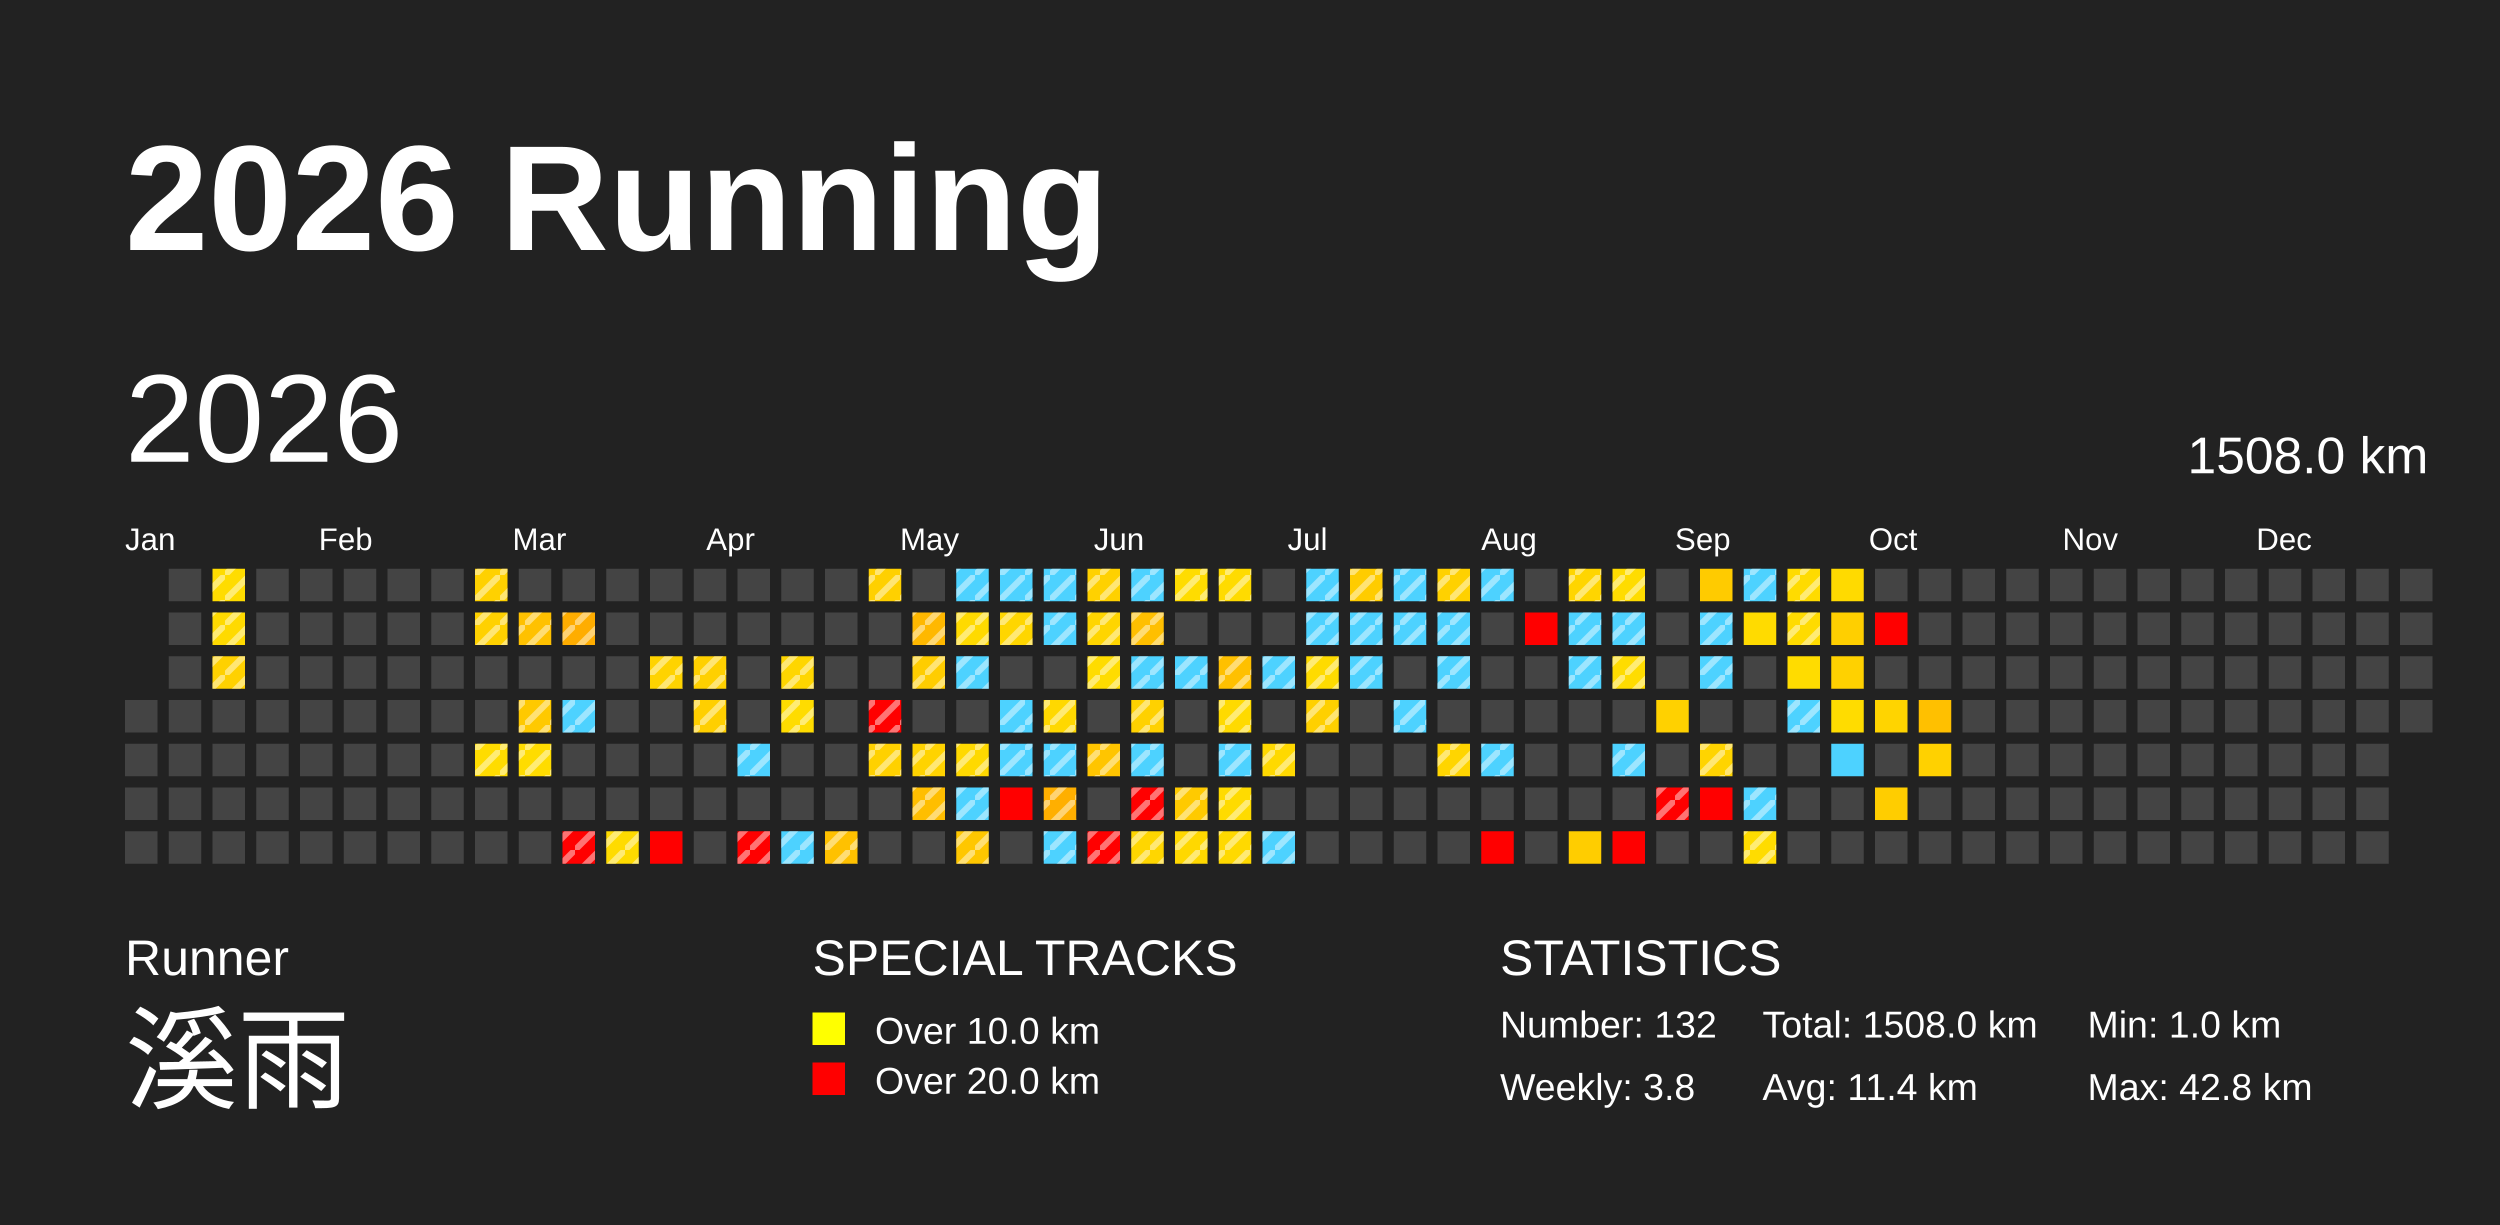
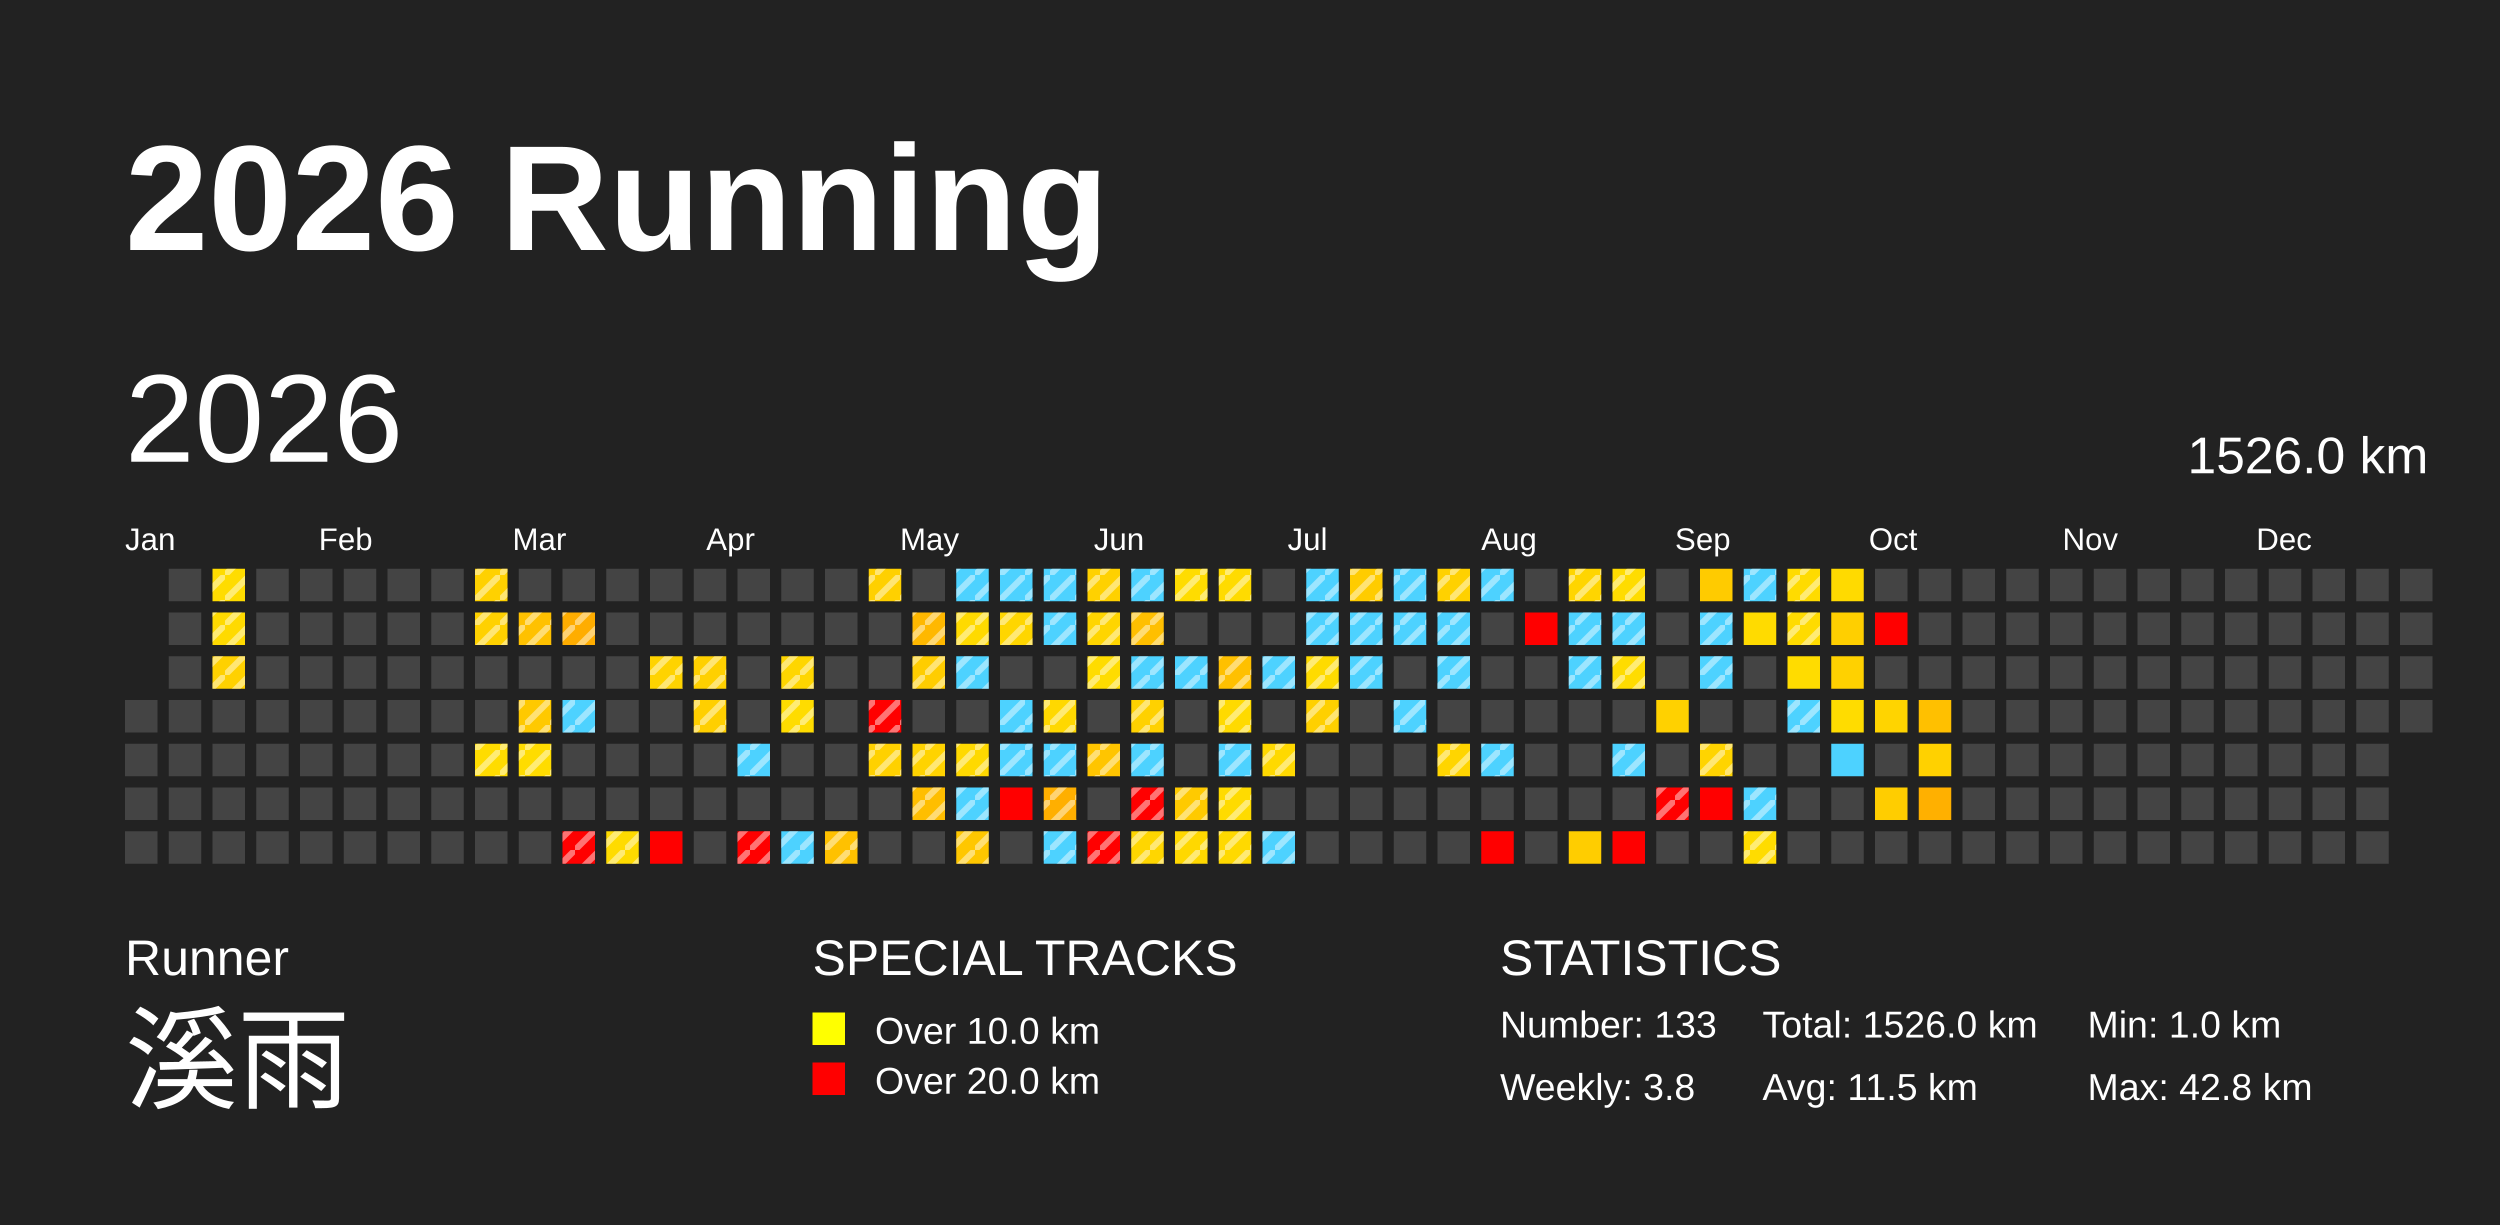
<svg xmlns="http://www.w3.org/2000/svg" baseProfile="full" height="98mm" version="1.1" viewBox="0,0,200,98" width="200mm">
  <defs>
    <pattern height="2" id="indoor-stripe" patternUnits="userSpaceOnUse" width="2">
      <line stroke="white" stroke-opacity="0.45" stroke-width="0.5" x1="0" x2="2" y1="2" y2="0" />
    </pattern>
  </defs>
  <rect fill="#222222" height="98" width="200" x="0" y="0" />
  <text fill="#FFFFFF" style="font-size:12px; font-family:Arial; font-weight:bold;" x="10" y="20">2026 Running</text>
  <text fill="#FFFFFF" style="font-size:4px; font-family:Arial" x="10" y="78">Runner</text>
  <text fill="#FFFFFF" style="font-size:9px; font-family:Arial" x="10" y="88">溪雨</text>
  <text fill="#FFFFFF" style="font-size:4px; font-family:Arial" x="65" y="78">SPECIAL TRACKS</text>
  <rect fill="yellow" height="2.6" width="2.6" x="65" y="81" />
  <text fill="#FFFFFF" style="font-size:3px; font-family:Arial" x="70" y="83.5">Over 10.0 km</text>
  <rect fill="red" height="2.6" width="2.6" x="65" y="85" />
  <text fill="#FFFFFF" style="font-size:3px; font-family:Arial" x="70" y="87.5">Over 20.0 km</text>
  <text fill="#FFFFFF" style="font-size:4px; font-family:Arial" x="120" y="78">STATISTICS</text>
-   <text fill="#FFFFFF" style="font-size:3px; font-family:Arial" x="120" y="83">Number: 132</text>
+   <text fill="#FFFFFF" style="font-size:3px; font-family:Arial" x="120" y="83">Number: 133</text>
  <text fill="#FFFFFF" style="font-size:3px; font-family:Arial" x="120" y="88">Weekly: 3.8</text>
-   <text fill="#FFFFFF" style="font-size:3px; font-family:Arial" x="141" y="83">Total: 1508.0 km</text>
-   <text fill="#FFFFFF" style="font-size:3px; font-family:Arial" x="141" y="88">Avg: 11.4 km</text>
+   <text fill="#FFFFFF" style="font-size:3px; font-family:Arial" x="141" y="83">Total: 1526.0 km</text>
+   <text fill="#FFFFFF" style="font-size:3px; font-family:Arial" x="141" y="88">Avg: 11.5 km</text>
  <text fill="#FFFFFF" style="font-size:3px; font-family:Arial" x="167" y="83">Min: 1.0 km</text>
  <text fill="#FFFFFF" style="font-size:3px; font-family:Arial" x="167" y="88">Max: 42.8 km</text>
  <text dominant-baseline="hanging" fill="#FFFFFF" style="font-size:10.0px; font-family:Arial;" x="10" y="30">2026</text>
-   <text dominant-baseline="hanging" fill="#FFFFFF" style="font-size:4.125px; font-family:Arial;" x="175" y="35">1508.0 km</text>
+   <text dominant-baseline="hanging" fill="#FFFFFF" style="font-size:4.125px; font-family:Arial;" x="175" y="35">1526.0 km</text>
  <text fill="#FFFFFF" style="font-size:2.5px; font-family:Arial" x="10.0" y="44">Jan</text>
  <text fill="#FFFFFF" style="font-size:2.5px; font-family:Arial" x="25.5" y="44">Feb</text>
  <text fill="#FFFFFF" style="font-size:2.5px; font-family:Arial" x="41.0" y="44">Mar</text>
  <text fill="#FFFFFF" style="font-size:2.5px; font-family:Arial" x="56.5" y="44">Apr</text>
  <text fill="#FFFFFF" style="font-size:2.5px; font-family:Arial" x="72.0" y="44">May</text>
  <text fill="#FFFFFF" style="font-size:2.5px; font-family:Arial" x="87.5" y="44">Jun</text>
  <text fill="#FFFFFF" style="font-size:2.5px; font-family:Arial" x="103.0" y="44">Jul</text>
  <text fill="#FFFFFF" style="font-size:2.5px; font-family:Arial" x="118.5" y="44">Aug</text>
  <text fill="#FFFFFF" style="font-size:2.5px; font-family:Arial" x="134.0" y="44">Sep</text>
  <text fill="#FFFFFF" style="font-size:2.5px; font-family:Arial" x="149.5" y="44">Oct</text>
  <text fill="#FFFFFF" style="font-size:2.5px; font-family:Arial" x="165.0" y="44">Nov</text>
  <text fill="#FFFFFF" style="font-size:2.5px; font-family:Arial" x="180.5" y="44">Dec</text>
  <rect fill="#444444" height="2.6" width="2.6" x="10.0" y="56.0" />
  <rect fill="#444444" height="2.6" width="2.6" x="10.0" y="59.5" />
  <rect fill="#444444" height="2.6" width="2.6" x="10.0" y="63.0" />
  <rect fill="#444444" height="2.6" width="2.6" x="10.0" y="66.5" />
  <rect fill="#444444" height="2.6" width="2.6" x="13.5" y="45.5" />
  <rect fill="#444444" height="2.6" width="2.6" x="13.5" y="49.0" />
  <rect fill="#444444" height="2.6" width="2.6" x="13.5" y="52.5" />
  <rect fill="#444444" height="2.6" width="2.6" x="13.5" y="56.0" />
  <rect fill="#444444" height="2.6" width="2.6" x="13.5" y="59.5" />
  <rect fill="#444444" height="2.6" width="2.6" x="13.5" y="63.0" />
  <rect fill="#444444" height="2.6" width="2.6" x="13.5" y="66.5" />
  <rect fill="#ffdc00" height="2.6" width="2.6" x="17.0" y="45.5" />
  <rect fill="url(#indoor-stripe)" height="2.6" style="pointer-events: none;" width="2.6" x="17.0" y="45.5" />
  <rect fill="#ffda00" height="2.6" width="2.6" x="17.0" y="49.0" />
  <rect fill="url(#indoor-stripe)" height="2.6" style="pointer-events: none;" width="2.6" x="17.0" y="49.0" />
  <rect fill="#ffd100" height="2.6" width="2.6" x="17.0" y="52.5" />
  <rect fill="url(#indoor-stripe)" height="2.6" style="pointer-events: none;" width="2.6" x="17.0" y="52.5" />
  <rect fill="#444444" height="2.6" width="2.6" x="17.0" y="56.0" />
  <rect fill="#444444" height="2.6" width="2.6" x="17.0" y="59.5" />
  <rect fill="#444444" height="2.6" width="2.6" x="17.0" y="63.0" />
  <rect fill="#444444" height="2.6" width="2.6" x="17.0" y="66.5" />
  <rect fill="#444444" height="2.6" width="2.6" x="20.5" y="45.5" />
  <rect fill="#444444" height="2.6" width="2.6" x="20.5" y="49.0" />
  <rect fill="#444444" height="2.6" width="2.6" x="20.5" y="52.5" />
  <rect fill="#444444" height="2.6" width="2.6" x="20.5" y="56.0" />
  <rect fill="#444444" height="2.6" width="2.6" x="20.5" y="59.5" />
  <rect fill="#444444" height="2.6" width="2.6" x="20.5" y="63.0" />
  <rect fill="#444444" height="2.6" width="2.6" x="20.5" y="66.5" />
  <rect fill="#444444" height="2.6" width="2.6" x="24.0" y="45.5" />
  <rect fill="#444444" height="2.6" width="2.6" x="24.0" y="49.0" />
  <rect fill="#444444" height="2.6" width="2.6" x="24.0" y="52.5" />
  <rect fill="#444444" height="2.6" width="2.6" x="24.0" y="56.0" />
  <rect fill="#444444" height="2.6" width="2.6" x="24.0" y="59.5" />
  <rect fill="#444444" height="2.6" width="2.6" x="24.0" y="63.0" />
  <rect fill="#444444" height="2.6" width="2.6" x="24.0" y="66.5" />
  <rect fill="#444444" height="2.6" width="2.6" x="27.5" y="45.5" />
  <rect fill="#444444" height="2.6" width="2.6" x="27.5" y="49.0" />
  <rect fill="#444444" height="2.6" width="2.6" x="27.5" y="52.5" />
  <rect fill="#444444" height="2.6" width="2.6" x="27.5" y="56.0" />
  <rect fill="#444444" height="2.6" width="2.6" x="27.5" y="59.5" />
  <rect fill="#444444" height="2.6" width="2.6" x="27.5" y="63.0" />
  <rect fill="#444444" height="2.6" width="2.6" x="27.5" y="66.5" />
  <rect fill="#444444" height="2.6" width="2.6" x="31.0" y="45.5" />
  <rect fill="#444444" height="2.6" width="2.6" x="31.0" y="49.0" />
  <rect fill="#444444" height="2.6" width="2.6" x="31.0" y="52.5" />
  <rect fill="#444444" height="2.6" width="2.6" x="31.0" y="56.0" />
  <rect fill="#444444" height="2.6" width="2.6" x="31.0" y="59.5" />
  <rect fill="#444444" height="2.6" width="2.6" x="31.0" y="63.0" />
  <rect fill="#444444" height="2.6" width="2.6" x="31.0" y="66.5" />
  <rect fill="#444444" height="2.6" width="2.6" x="34.5" y="45.5" />
  <rect fill="#444444" height="2.6" width="2.6" x="34.5" y="49.0" />
  <rect fill="#444444" height="2.6" width="2.6" x="34.5" y="52.5" />
  <rect fill="#444444" height="2.6" width="2.6" x="34.5" y="56.0" />
  <rect fill="#444444" height="2.6" width="2.6" x="34.5" y="59.5" />
  <rect fill="#444444" height="2.6" width="2.6" x="34.5" y="63.0" />
  <rect fill="#444444" height="2.6" width="2.6" x="34.5" y="66.5" />
  <rect fill="#ffd100" height="2.6" width="2.6" x="38.0" y="45.5" />
  <rect fill="url(#indoor-stripe)" height="2.6" style="pointer-events: none;" width="2.6" x="38.0" y="45.5" />
  <rect fill="#ffd100" height="2.6" width="2.6" x="38.0" y="49.0" />
  <rect fill="url(#indoor-stripe)" height="2.6" style="pointer-events: none;" width="2.6" x="38.0" y="49.0" />
  <rect fill="#444444" height="2.6" width="2.6" x="38.0" y="52.5" />
  <rect fill="#444444" height="2.6" width="2.6" x="38.0" y="56.0" />
  <rect fill="#ffdc00" height="2.6" width="2.6" x="38.0" y="59.5" />
  <rect fill="url(#indoor-stripe)" height="2.6" style="pointer-events: none;" width="2.6" x="38.0" y="59.5" />
  <rect fill="#444444" height="2.6" width="2.6" x="38.0" y="63.0" />
  <rect fill="#444444" height="2.6" width="2.6" x="38.0" y="66.5" />
  <rect fill="#444444" height="2.6" width="2.6" x="41.5" y="45.5" />
  <rect fill="#ffc100" height="2.6" width="2.6" x="41.5" y="49.0" />
  <rect fill="url(#indoor-stripe)" height="2.6" style="pointer-events: none;" width="2.6" x="41.5" y="49.0" />
  <rect fill="#444444" height="2.6" width="2.6" x="41.5" y="52.5" />
  <rect fill="#ffc900" height="2.6" width="2.6" x="41.5" y="56.0" />
  <rect fill="url(#indoor-stripe)" height="2.6" style="pointer-events: none;" width="2.6" x="41.5" y="56.0" />
  <rect fill="#ffdc00" height="2.6" width="2.6" x="41.5" y="59.5" />
  <rect fill="url(#indoor-stripe)" height="2.6" style="pointer-events: none;" width="2.6" x="41.5" y="59.5" />
  <rect fill="#444444" height="2.6" width="2.6" x="41.5" y="63.0" />
  <rect fill="#444444" height="2.6" width="2.6" x="41.5" y="66.5" />
  <rect fill="#444444" height="2.6" width="2.6" x="45.0" y="45.5" />
  <rect fill="#ffad00" height="2.6" width="2.6" x="45.0" y="49.0" />
  <rect fill="url(#indoor-stripe)" height="2.6" style="pointer-events: none;" width="2.6" x="45.0" y="49.0" />
  <rect fill="#444444" height="2.6" width="2.6" x="45.0" y="52.5" />
  <rect fill="#4dd2ff" height="2.6" width="2.6" x="45.0" y="56.0" />
  <rect fill="url(#indoor-stripe)" height="2.6" style="pointer-events: none;" width="2.6" x="45.0" y="56.0" />
  <rect fill="#444444" height="2.6" width="2.6" x="45.0" y="59.5" />
  <rect fill="#444444" height="2.6" width="2.6" x="45.0" y="63.0" />
  <rect fill="red" height="2.6" width="2.6" x="45.0" y="66.5" />
  <rect fill="url(#indoor-stripe)" height="2.6" style="pointer-events: none;" width="2.6" x="45.0" y="66.5" />
  <rect fill="#444444" height="2.6" width="2.6" x="48.5" y="45.5" />
  <rect fill="#444444" height="2.6" width="2.6" x="48.5" y="49.0" />
  <rect fill="#444444" height="2.6" width="2.6" x="48.5" y="52.5" />
  <rect fill="#444444" height="2.6" width="2.6" x="48.5" y="56.0" />
  <rect fill="#444444" height="2.6" width="2.6" x="48.5" y="59.5" />
  <rect fill="#444444" height="2.6" width="2.6" x="48.5" y="63.0" />
  <rect fill="#ffdb00" height="2.6" width="2.6" x="48.5" y="66.5" />
  <rect fill="url(#indoor-stripe)" height="2.6" style="pointer-events: none;" width="2.6" x="48.5" y="66.5" />
  <rect fill="#444444" height="2.6" width="2.6" x="52.0" y="45.5" />
  <rect fill="#444444" height="2.6" width="2.6" x="52.0" y="49.0" />
  <rect fill="#ffd300" height="2.6" width="2.6" x="52.0" y="52.5" />
  <rect fill="url(#indoor-stripe)" height="2.6" style="pointer-events: none;" width="2.6" x="52.0" y="52.5" />
  <rect fill="#444444" height="2.6" width="2.6" x="52.0" y="56.0" />
  <rect fill="#444444" height="2.6" width="2.6" x="52.0" y="59.5" />
  <rect fill="#444444" height="2.6" width="2.6" x="52.0" y="63.0" />
  <rect fill="red" height="2.6" width="2.6" x="52.0" y="66.5" />
  <rect fill="#444444" height="2.6" width="2.6" x="55.5" y="45.5" />
  <rect fill="#444444" height="2.6" width="2.6" x="55.5" y="49.0" />
  <rect fill="#ffd000" height="2.6" width="2.6" x="55.5" y="52.5" />
  <rect fill="url(#indoor-stripe)" height="2.6" style="pointer-events: none;" width="2.6" x="55.5" y="52.5" />
  <rect fill="#ffcf00" height="2.6" width="2.6" x="55.5" y="56.0" />
  <rect fill="url(#indoor-stripe)" height="2.6" style="pointer-events: none;" width="2.6" x="55.5" y="56.0" />
  <rect fill="#444444" height="2.6" width="2.6" x="55.5" y="59.5" />
  <rect fill="#444444" height="2.6" width="2.6" x="55.5" y="63.0" />
  <rect fill="#444444" height="2.6" width="2.6" x="55.5" y="66.5" />
  <rect fill="#444444" height="2.6" width="2.6" x="59.0" y="45.5" />
  <rect fill="#444444" height="2.6" width="2.6" x="59.0" y="49.0" />
  <rect fill="#444444" height="2.6" width="2.6" x="59.0" y="52.5" />
  <rect fill="#444444" height="2.6" width="2.6" x="59.0" y="56.0" />
  <rect fill="#4dd2ff" height="2.6" width="2.6" x="59.0" y="59.5" />
  <rect fill="url(#indoor-stripe)" height="2.6" style="pointer-events: none;" width="2.6" x="59.0" y="59.5" />
  <rect fill="#444444" height="2.6" width="2.6" x="59.0" y="63.0" />
  <rect fill="red" height="2.6" width="2.6" x="59.0" y="66.5" />
  <rect fill="url(#indoor-stripe)" height="2.6" style="pointer-events: none;" width="2.6" x="59.0" y="66.5" />
  <rect fill="#444444" height="2.6" width="2.6" x="62.5" y="45.5" />
  <rect fill="#444444" height="2.6" width="2.6" x="62.5" y="49.0" />
  <rect fill="#ffd600" height="2.6" width="2.6" x="62.5" y="52.5" />
  <rect fill="url(#indoor-stripe)" height="2.6" style="pointer-events: none;" width="2.6" x="62.5" y="52.5" />
  <rect fill="#ffdc00" height="2.6" width="2.6" x="62.5" y="56.0" />
  <rect fill="url(#indoor-stripe)" height="2.6" style="pointer-events: none;" width="2.6" x="62.5" y="56.0" />
  <rect fill="#444444" height="2.6" width="2.6" x="62.5" y="59.5" />
  <rect fill="#444444" height="2.6" width="2.6" x="62.5" y="63.0" />
  <rect fill="#4dd2ff" height="2.6" width="2.6" x="62.5" y="66.5" />
  <rect fill="url(#indoor-stripe)" height="2.6" style="pointer-events: none;" width="2.6" x="62.5" y="66.5" />
  <rect fill="#444444" height="2.6" width="2.6" x="66.0" y="45.5" />
  <rect fill="#444444" height="2.6" width="2.6" x="66.0" y="49.0" />
  <rect fill="#444444" height="2.6" width="2.6" x="66.0" y="52.5" />
  <rect fill="#444444" height="2.6" width="2.6" x="66.0" y="56.0" />
  <rect fill="#444444" height="2.6" width="2.6" x="66.0" y="59.5" />
  <rect fill="#444444" height="2.6" width="2.6" x="66.0" y="63.0" />
  <rect fill="#ffc100" height="2.6" width="2.6" x="66.0" y="66.5" />
  <rect fill="url(#indoor-stripe)" height="2.6" style="pointer-events: none;" width="2.6" x="66.0" y="66.5" />
  <rect fill="#ffd000" height="2.6" width="2.6" x="69.5" y="45.5" />
  <rect fill="url(#indoor-stripe)" height="2.6" style="pointer-events: none;" width="2.6" x="69.5" y="45.5" />
  <rect fill="#444444" height="2.6" width="2.6" x="69.5" y="49.0" />
  <rect fill="#444444" height="2.6" width="2.6" x="69.5" y="52.5" />
  <rect fill="red" height="2.6" width="2.6" x="69.5" y="56.0" />
  <rect fill="url(#indoor-stripe)" height="2.6" style="pointer-events: none;" width="2.6" x="69.5" y="56.0" />
  <rect fill="#ffd100" height="2.6" width="2.6" x="69.5" y="59.5" />
  <rect fill="url(#indoor-stripe)" height="2.6" style="pointer-events: none;" width="2.6" x="69.5" y="59.5" />
  <rect fill="#444444" height="2.6" width="2.6" x="69.5" y="63.0" />
  <rect fill="#444444" height="2.6" width="2.6" x="69.5" y="66.5" />
  <rect fill="#444444" height="2.6" width="2.6" x="73.0" y="45.5" />
  <rect fill="#ffb800" height="2.6" width="2.6" x="73.0" y="49.0" />
  <rect fill="url(#indoor-stripe)" height="2.6" style="pointer-events: none;" width="2.6" x="73.0" y="49.0" />
  <rect fill="#ffcd00" height="2.6" width="2.6" x="73.0" y="52.5" />
  <rect fill="url(#indoor-stripe)" height="2.6" style="pointer-events: none;" width="2.6" x="73.0" y="52.5" />
  <rect fill="#444444" height="2.6" width="2.6" x="73.0" y="56.0" />
  <rect fill="#ffd300" height="2.6" width="2.6" x="73.0" y="59.5" />
  <rect fill="url(#indoor-stripe)" height="2.6" style="pointer-events: none;" width="2.6" x="73.0" y="59.5" />
  <rect fill="#ffbe00" height="2.6" width="2.6" x="73.0" y="63.0" />
  <rect fill="url(#indoor-stripe)" height="2.6" style="pointer-events: none;" width="2.6" x="73.0" y="63.0" />
  <rect fill="#444444" height="2.6" width="2.6" x="73.0" y="66.5" />
  <rect fill="#4dd2ff" height="2.6" width="2.6" x="76.5" y="45.5" />
  <rect fill="url(#indoor-stripe)" height="2.6" style="pointer-events: none;" width="2.6" x="76.5" y="45.5" />
  <rect fill="#ffda00" height="2.6" width="2.6" x="76.5" y="49.0" />
  <rect fill="url(#indoor-stripe)" height="2.6" style="pointer-events: none;" width="2.6" x="76.5" y="49.0" />
  <rect fill="#4dd2ff" height="2.6" width="2.6" x="76.5" y="52.5" />
  <rect fill="url(#indoor-stripe)" height="2.6" style="pointer-events: none;" width="2.6" x="76.5" y="52.5" />
  <rect fill="#444444" height="2.6" width="2.6" x="76.5" y="56.0" />
  <rect fill="#ffd900" height="2.6" width="2.6" x="76.5" y="59.5" />
  <rect fill="url(#indoor-stripe)" height="2.6" style="pointer-events: none;" width="2.6" x="76.5" y="59.5" />
  <rect fill="#4dd2ff" height="2.6" width="2.6" x="76.5" y="63.0" />
  <rect fill="url(#indoor-stripe)" height="2.6" style="pointer-events: none;" width="2.6" x="76.5" y="63.0" />
  <rect fill="#ffc700" height="2.6" width="2.6" x="76.5" y="66.5" />
  <rect fill="url(#indoor-stripe)" height="2.6" style="pointer-events: none;" width="2.6" x="76.5" y="66.5" />
  <rect fill="#4dd2ff" height="2.6" width="2.6" x="80.0" y="45.5" />
  <rect fill="url(#indoor-stripe)" height="2.6" style="pointer-events: none;" width="2.6" x="80.0" y="45.5" />
  <rect fill="#ffd600" height="2.6" width="2.6" x="80.0" y="49.0" />
  <rect fill="url(#indoor-stripe)" height="2.6" style="pointer-events: none;" width="2.6" x="80.0" y="49.0" />
  <rect fill="#444444" height="2.6" width="2.6" x="80.0" y="52.5" />
  <rect fill="#4dd2ff" height="2.6" width="2.6" x="80.0" y="56.0" />
  <rect fill="url(#indoor-stripe)" height="2.6" style="pointer-events: none;" width="2.6" x="80.0" y="56.0" />
  <rect fill="#4dd2ff" height="2.6" width="2.6" x="80.0" y="59.5" />
  <rect fill="url(#indoor-stripe)" height="2.6" style="pointer-events: none;" width="2.6" x="80.0" y="59.5" />
  <rect fill="red" height="2.6" width="2.6" x="80.0" y="63.0" />
  <rect fill="#444444" height="2.6" width="2.6" x="80.0" y="66.5" />
  <rect fill="#4dd2ff" height="2.6" width="2.6" x="83.5" y="45.5" />
  <rect fill="url(#indoor-stripe)" height="2.6" style="pointer-events: none;" width="2.6" x="83.5" y="45.5" />
  <rect fill="#4dd2ff" height="2.6" width="2.6" x="83.5" y="49.0" />
  <rect fill="url(#indoor-stripe)" height="2.6" style="pointer-events: none;" width="2.6" x="83.5" y="49.0" />
  <rect fill="#444444" height="2.6" width="2.6" x="83.5" y="52.5" />
  <rect fill="#ffd800" height="2.6" width="2.6" x="83.5" y="56.0" />
  <rect fill="url(#indoor-stripe)" height="2.6" style="pointer-events: none;" width="2.6" x="83.5" y="56.0" />
  <rect fill="#4dd2ff" height="2.6" width="2.6" x="83.5" y="59.5" />
  <rect fill="url(#indoor-stripe)" height="2.6" style="pointer-events: none;" width="2.6" x="83.5" y="59.5" />
  <rect fill="#ffaf00" height="2.6" width="2.6" x="83.5" y="63.0" />
  <rect fill="url(#indoor-stripe)" height="2.6" style="pointer-events: none;" width="2.6" x="83.5" y="63.0" />
  <rect fill="#4dd2ff" height="2.6" width="2.6" x="83.5" y="66.5" />
  <rect fill="url(#indoor-stripe)" height="2.6" style="pointer-events: none;" width="2.6" x="83.5" y="66.5" />
  <rect fill="#ffd100" height="2.6" width="2.6" x="87.0" y="45.5" />
  <rect fill="url(#indoor-stripe)" height="2.6" style="pointer-events: none;" width="2.6" x="87.0" y="45.5" />
  <rect fill="#ffd500" height="2.6" width="2.6" x="87.0" y="49.0" />
  <rect fill="url(#indoor-stripe)" height="2.6" style="pointer-events: none;" width="2.6" x="87.0" y="49.0" />
  <rect fill="#ffdc00" height="2.6" width="2.6" x="87.0" y="52.5" />
  <rect fill="url(#indoor-stripe)" height="2.6" style="pointer-events: none;" width="2.6" x="87.0" y="52.5" />
  <rect fill="#444444" height="2.6" width="2.6" x="87.0" y="56.0" />
  <rect fill="#ffc500" height="2.6" width="2.6" x="87.0" y="59.5" />
  <rect fill="url(#indoor-stripe)" height="2.6" style="pointer-events: none;" width="2.6" x="87.0" y="59.5" />
  <rect fill="#444444" height="2.6" width="2.6" x="87.0" y="63.0" />
  <rect fill="red" height="2.6" width="2.6" x="87.0" y="66.5" />
  <rect fill="url(#indoor-stripe)" height="2.6" style="pointer-events: none;" width="2.6" x="87.0" y="66.5" />
  <rect fill="#4dd2ff" height="2.6" width="2.6" x="90.5" y="45.5" />
  <rect fill="url(#indoor-stripe)" height="2.6" style="pointer-events: none;" width="2.6" x="90.5" y="45.5" />
  <rect fill="#ffbf00" height="2.6" width="2.6" x="90.5" y="49.0" />
  <rect fill="url(#indoor-stripe)" height="2.6" style="pointer-events: none;" width="2.6" x="90.5" y="49.0" />
  <rect fill="#4dd2ff" height="2.6" width="2.6" x="90.5" y="52.5" />
  <rect fill="url(#indoor-stripe)" height="2.6" style="pointer-events: none;" width="2.6" x="90.5" y="52.5" />
  <rect fill="#ffd100" height="2.6" width="2.6" x="90.5" y="56.0" />
  <rect fill="url(#indoor-stripe)" height="2.6" style="pointer-events: none;" width="2.6" x="90.5" y="56.0" />
  <rect fill="#4dd2ff" height="2.6" width="2.6" x="90.5" y="59.5" />
  <rect fill="url(#indoor-stripe)" height="2.6" style="pointer-events: none;" width="2.6" x="90.5" y="59.5" />
  <rect fill="red" height="2.6" width="2.6" x="90.5" y="63.0" />
  <rect fill="url(#indoor-stripe)" height="2.6" style="pointer-events: none;" width="2.6" x="90.5" y="63.0" />
  <rect fill="#ffd600" height="2.6" width="2.6" x="90.5" y="66.5" />
  <rect fill="url(#indoor-stripe)" height="2.6" style="pointer-events: none;" width="2.6" x="90.5" y="66.5" />
  <rect fill="#ffdc00" height="2.6" width="2.6" x="94.0" y="45.5" />
  <rect fill="url(#indoor-stripe)" height="2.6" style="pointer-events: none;" width="2.6" x="94.0" y="45.5" />
  <rect fill="#444444" height="2.6" width="2.6" x="94.0" y="49.0" />
  <rect fill="#4dd2ff" height="2.6" width="2.6" x="94.0" y="52.5" />
  <rect fill="url(#indoor-stripe)" height="2.6" style="pointer-events: none;" width="2.6" x="94.0" y="52.5" />
  <rect fill="#444444" height="2.6" width="2.6" x="94.0" y="56.0" />
  <rect fill="#444444" height="2.6" width="2.6" x="94.0" y="59.5" />
  <rect fill="#ffca00" height="2.6" width="2.6" x="94.0" y="63.0" />
  <rect fill="url(#indoor-stripe)" height="2.6" style="pointer-events: none;" width="2.6" x="94.0" y="63.0" />
  <rect fill="#ffd800" height="2.6" width="2.6" x="94.0" y="66.5" />
  <rect fill="url(#indoor-stripe)" height="2.6" style="pointer-events: none;" width="2.6" x="94.0" y="66.5" />
  <rect fill="#ffdb00" height="2.6" width="2.6" x="97.5" y="45.5" />
  <rect fill="url(#indoor-stripe)" height="2.6" style="pointer-events: none;" width="2.6" x="97.5" y="45.5" />
  <rect fill="#444444" height="2.6" width="2.6" x="97.5" y="49.0" />
  <rect fill="#ffc000" height="2.6" width="2.6" x="97.5" y="52.5" />
  <rect fill="url(#indoor-stripe)" height="2.6" style="pointer-events: none;" width="2.6" x="97.5" y="52.5" />
  <rect fill="#ffda00" height="2.6" width="2.6" x="97.5" y="56.0" />
  <rect fill="url(#indoor-stripe)" height="2.6" style="pointer-events: none;" width="2.6" x="97.5" y="56.0" />
  <rect fill="#4dd2ff" height="2.6" width="2.6" x="97.5" y="59.5" />
  <rect fill="url(#indoor-stripe)" height="2.6" style="pointer-events: none;" width="2.6" x="97.5" y="59.5" />
  <rect fill="#ffdb00" height="2.6" width="2.6" x="97.5" y="63.0" />
  <rect fill="url(#indoor-stripe)" height="2.6" style="pointer-events: none;" width="2.6" x="97.5" y="63.0" />
  <rect fill="#ffd900" height="2.6" width="2.6" x="97.5" y="66.5" />
  <rect fill="url(#indoor-stripe)" height="2.6" style="pointer-events: none;" width="2.6" x="97.5" y="66.5" />
  <rect fill="#444444" height="2.6" width="2.6" x="101.0" y="45.5" />
  <rect fill="#444444" height="2.6" width="2.6" x="101.0" y="49.0" />
  <rect fill="#4dd2ff" height="2.6" width="2.6" x="101.0" y="52.5" />
  <rect fill="url(#indoor-stripe)" height="2.6" style="pointer-events: none;" width="2.6" x="101.0" y="52.5" />
  <rect fill="#444444" height="2.6" width="2.6" x="101.0" y="56.0" />
  <rect fill="#ffd900" height="2.6" width="2.6" x="101.0" y="59.5" />
  <rect fill="url(#indoor-stripe)" height="2.6" style="pointer-events: none;" width="2.6" x="101.0" y="59.5" />
  <rect fill="#444444" height="2.6" width="2.6" x="101.0" y="63.0" />
  <rect fill="#4dd2ff" height="2.6" width="2.6" x="101.0" y="66.5" />
  <rect fill="url(#indoor-stripe)" height="2.6" style="pointer-events: none;" width="2.6" x="101.0" y="66.5" />
  <rect fill="#4dd2ff" height="2.6" width="2.6" x="104.5" y="45.5" />
  <rect fill="url(#indoor-stripe)" height="2.6" style="pointer-events: none;" width="2.6" x="104.5" y="45.5" />
  <rect fill="#4dd2ff" height="2.6" width="2.6" x="104.5" y="49.0" />
  <rect fill="url(#indoor-stripe)" height="2.6" style="pointer-events: none;" width="2.6" x="104.5" y="49.0" />
  <rect fill="#ffdb00" height="2.6" width="2.6" x="104.5" y="52.5" />
  <rect fill="url(#indoor-stripe)" height="2.6" style="pointer-events: none;" width="2.6" x="104.5" y="52.5" />
  <rect fill="#ffd000" height="2.6" width="2.6" x="104.5" y="56.0" />
  <rect fill="url(#indoor-stripe)" height="2.6" style="pointer-events: none;" width="2.6" x="104.5" y="56.0" />
  <rect fill="#444444" height="2.6" width="2.6" x="104.5" y="59.5" />
  <rect fill="#444444" height="2.6" width="2.6" x="104.5" y="63.0" />
  <rect fill="#444444" height="2.6" width="2.6" x="104.5" y="66.5" />
  <rect fill="#ffcc00" height="2.6" width="2.6" x="108.0" y="45.5" />
  <rect fill="url(#indoor-stripe)" height="2.6" style="pointer-events: none;" width="2.6" x="108.0" y="45.5" />
  <rect fill="#4dd2ff" height="2.6" width="2.6" x="108.0" y="49.0" />
  <rect fill="url(#indoor-stripe)" height="2.6" style="pointer-events: none;" width="2.6" x="108.0" y="49.0" />
  <rect fill="#4dd2ff" height="2.6" width="2.6" x="108.0" y="52.5" />
  <rect fill="url(#indoor-stripe)" height="2.6" style="pointer-events: none;" width="2.6" x="108.0" y="52.5" />
  <rect fill="#444444" height="2.6" width="2.6" x="108.0" y="56.0" />
  <rect fill="#444444" height="2.6" width="2.6" x="108.0" y="59.5" />
  <rect fill="#444444" height="2.6" width="2.6" x="108.0" y="63.0" />
  <rect fill="#444444" height="2.6" width="2.6" x="108.0" y="66.5" />
  <rect fill="#4dd2ff" height="2.6" width="2.6" x="111.5" y="45.5" />
  <rect fill="url(#indoor-stripe)" height="2.6" style="pointer-events: none;" width="2.6" x="111.5" y="45.5" />
  <rect fill="#4dd2ff" height="2.6" width="2.6" x="111.5" y="49.0" />
  <rect fill="url(#indoor-stripe)" height="2.6" style="pointer-events: none;" width="2.6" x="111.5" y="49.0" />
  <rect fill="#444444" height="2.6" width="2.6" x="111.5" y="52.5" />
  <rect fill="#4dd2ff" height="2.6" width="2.6" x="111.5" y="56.0" />
  <rect fill="url(#indoor-stripe)" height="2.6" style="pointer-events: none;" width="2.6" x="111.5" y="56.0" />
  <rect fill="#444444" height="2.6" width="2.6" x="111.5" y="59.5" />
  <rect fill="#444444" height="2.6" width="2.6" x="111.5" y="63.0" />
  <rect fill="#444444" height="2.6" width="2.6" x="111.5" y="66.5" />
  <rect fill="#ffd100" height="2.6" width="2.6" x="115.0" y="45.5" />
  <rect fill="url(#indoor-stripe)" height="2.6" style="pointer-events: none;" width="2.6" x="115.0" y="45.5" />
  <rect fill="#4dd2ff" height="2.6" width="2.6" x="115.0" y="49.0" />
  <rect fill="url(#indoor-stripe)" height="2.6" style="pointer-events: none;" width="2.6" x="115.0" y="49.0" />
  <rect fill="#4dd2ff" height="2.6" width="2.6" x="115.0" y="52.5" />
  <rect fill="url(#indoor-stripe)" height="2.6" style="pointer-events: none;" width="2.6" x="115.0" y="52.5" />
  <rect fill="#444444" height="2.6" width="2.6" x="115.0" y="56.0" />
  <rect fill="#ffd500" height="2.6" width="2.6" x="115.0" y="59.5" />
  <rect fill="url(#indoor-stripe)" height="2.6" style="pointer-events: none;" width="2.6" x="115.0" y="59.5" />
  <rect fill="#444444" height="2.6" width="2.6" x="115.0" y="63.0" />
  <rect fill="#444444" height="2.6" width="2.6" x="115.0" y="66.5" />
  <rect fill="#4dd2ff" height="2.6" width="2.6" x="118.5" y="45.5" />
  <rect fill="url(#indoor-stripe)" height="2.6" style="pointer-events: none;" width="2.6" x="118.5" y="45.5" />
  <rect fill="#444444" height="2.6" width="2.6" x="118.5" y="49.0" />
  <rect fill="#444444" height="2.6" width="2.6" x="118.5" y="52.5" />
  <rect fill="#444444" height="2.6" width="2.6" x="118.5" y="56.0" />
  <rect fill="#4dd2ff" height="2.6" width="2.6" x="118.5" y="59.5" />
  <rect fill="url(#indoor-stripe)" height="2.6" style="pointer-events: none;" width="2.6" x="118.5" y="59.5" />
  <rect fill="#444444" height="2.6" width="2.6" x="118.5" y="63.0" />
  <rect fill="red" height="2.6" width="2.6" x="118.5" y="66.5" />
  <rect fill="#444444" height="2.6" width="2.6" x="122.0" y="45.5" />
  <rect fill="red" height="2.6" width="2.6" x="122.0" y="49.0" />
  <rect fill="#444444" height="2.6" width="2.6" x="122.0" y="52.5" />
  <rect fill="#444444" height="2.6" width="2.6" x="122.0" y="56.0" />
  <rect fill="#444444" height="2.6" width="2.6" x="122.0" y="59.5" />
  <rect fill="#444444" height="2.6" width="2.6" x="122.0" y="63.0" />
  <rect fill="#444444" height="2.6" width="2.6" x="122.0" y="66.5" />
  <rect fill="#ffd500" height="2.6" width="2.6" x="125.5" y="45.5" />
  <rect fill="url(#indoor-stripe)" height="2.6" style="pointer-events: none;" width="2.6" x="125.5" y="45.5" />
  <rect fill="#4dd2ff" height="2.6" width="2.6" x="125.5" y="49.0" />
  <rect fill="url(#indoor-stripe)" height="2.6" style="pointer-events: none;" width="2.6" x="125.5" y="49.0" />
  <rect fill="#4dd2ff" height="2.6" width="2.6" x="125.5" y="52.5" />
  <rect fill="url(#indoor-stripe)" height="2.6" style="pointer-events: none;" width="2.6" x="125.5" y="52.5" />
  <rect fill="#444444" height="2.6" width="2.6" x="125.5" y="56.0" />
  <rect fill="#444444" height="2.6" width="2.6" x="125.5" y="59.5" />
  <rect fill="#444444" height="2.6" width="2.6" x="125.5" y="63.0" />
  <rect fill="#ffcd00" height="2.6" width="2.6" x="125.5" y="66.5" />
  <rect fill="#ffdc00" height="2.6" width="2.6" x="129.0" y="45.5" />
  <rect fill="url(#indoor-stripe)" height="2.6" style="pointer-events: none;" width="2.6" x="129.0" y="45.5" />
  <rect fill="#4dd2ff" height="2.6" width="2.6" x="129.0" y="49.0" />
  <rect fill="url(#indoor-stripe)" height="2.6" style="pointer-events: none;" width="2.6" x="129.0" y="49.0" />
  <rect fill="#ffdc00" height="2.6" width="2.6" x="129.0" y="52.5" />
  <rect fill="url(#indoor-stripe)" height="2.6" style="pointer-events: none;" width="2.6" x="129.0" y="52.5" />
  <rect fill="#444444" height="2.6" width="2.6" x="129.0" y="56.0" />
  <rect fill="#4dd2ff" height="2.6" width="2.6" x="129.0" y="59.5" />
  <rect fill="url(#indoor-stripe)" height="2.6" style="pointer-events: none;" width="2.6" x="129.0" y="59.5" />
  <rect fill="#444444" height="2.6" width="2.6" x="129.0" y="63.0" />
  <rect fill="red" height="2.6" width="2.6" x="129.0" y="66.5" />
  <rect fill="#444444" height="2.6" width="2.6" x="132.5" y="45.5" />
  <rect fill="#444444" height="2.6" width="2.6" x="132.5" y="49.0" />
  <rect fill="#444444" height="2.6" width="2.6" x="132.5" y="52.5" />
  <rect fill="#ffd100" height="2.6" width="2.6" x="132.5" y="56.0" />
  <rect fill="#444444" height="2.6" width="2.6" x="132.5" y="59.5" />
  <rect fill="red" height="2.6" width="2.6" x="132.5" y="63.0" />
  <rect fill="url(#indoor-stripe)" height="2.6" style="pointer-events: none;" width="2.6" x="132.5" y="63.0" />
  <rect fill="#444444" height="2.6" width="2.6" x="132.5" y="66.5" />
  <rect fill="#ffcb00" height="2.6" width="2.6" x="136.0" y="45.5" />
  <rect fill="#4dd2ff" height="2.6" width="2.6" x="136.0" y="49.0" />
  <rect fill="url(#indoor-stripe)" height="2.6" style="pointer-events: none;" width="2.6" x="136.0" y="49.0" />
  <rect fill="#4dd2ff" height="2.6" width="2.6" x="136.0" y="52.5" />
  <rect fill="url(#indoor-stripe)" height="2.6" style="pointer-events: none;" width="2.6" x="136.0" y="52.5" />
  <rect fill="#444444" height="2.6" width="2.6" x="136.0" y="56.0" />
  <rect fill="#ffd400" height="2.6" width="2.6" x="136.0" y="59.5" />
  <rect fill="url(#indoor-stripe)" height="2.6" style="pointer-events: none;" width="2.6" x="136.0" y="59.5" />
  <rect fill="red" height="2.6" width="2.6" x="136.0" y="63.0" />
  <rect fill="#444444" height="2.6" width="2.6" x="136.0" y="66.5" />
  <rect fill="#4dd2ff" height="2.6" width="2.6" x="139.5" y="45.5" />
  <rect fill="url(#indoor-stripe)" height="2.6" style="pointer-events: none;" width="2.6" x="139.5" y="45.5" />
  <rect fill="#ffdb00" height="2.6" width="2.6" x="139.5" y="49.0" />
  <rect fill="#444444" height="2.6" width="2.6" x="139.5" y="52.5" />
  <rect fill="#444444" height="2.6" width="2.6" x="139.5" y="56.0" />
  <rect fill="#444444" height="2.6" width="2.6" x="139.5" y="59.5" />
  <rect fill="#4dd2ff" height="2.6" width="2.6" x="139.5" y="63.0" />
  <rect fill="url(#indoor-stripe)" height="2.6" style="pointer-events: none;" width="2.6" x="139.5" y="63.0" />
  <rect fill="#ffdc00" height="2.6" width="2.6" x="139.5" y="66.5" />
  <rect fill="url(#indoor-stripe)" height="2.6" style="pointer-events: none;" width="2.6" x="139.5" y="66.5" />
  <rect fill="#ffdb00" height="2.6" width="2.6" x="143.0" y="45.5" />
  <rect fill="url(#indoor-stripe)" height="2.6" style="pointer-events: none;" width="2.6" x="143.0" y="45.5" />
  <rect fill="#ffdb00" height="2.6" width="2.6" x="143.0" y="49.0" />
  <rect fill="url(#indoor-stripe)" height="2.6" style="pointer-events: none;" width="2.6" x="143.0" y="49.0" />
  <rect fill="#ffdc00" height="2.6" width="2.6" x="143.0" y="52.5" />
  <rect fill="#4dd2ff" height="2.6" width="2.6" x="143.0" y="56.0" />
  <rect fill="url(#indoor-stripe)" height="2.6" style="pointer-events: none;" width="2.6" x="143.0" y="56.0" />
  <rect fill="#444444" height="2.6" width="2.6" x="143.0" y="59.5" />
  <rect fill="#444444" height="2.6" width="2.6" x="143.0" y="63.0" />
  <rect fill="#444444" height="2.6" width="2.6" x="143.0" y="66.5" />
  <rect fill="#ffda00" height="2.6" width="2.6" x="146.5" y="45.5" />
  <rect fill="#ffcf00" height="2.6" width="2.6" x="146.5" y="49.0" />
  <rect fill="#ffd100" height="2.6" width="2.6" x="146.5" y="52.5" />
  <rect fill="#ffdc00" height="2.6" width="2.6" x="146.5" y="56.0" />
  <rect fill="#4dd2ff" height="2.6" width="2.6" x="146.5" y="59.5" />
  <rect fill="#444444" height="2.6" width="2.6" x="146.5" y="63.0" />
  <rect fill="#444444" height="2.6" width="2.6" x="146.5" y="66.5" />
  <rect fill="#444444" height="2.6" width="2.6" x="150.0" y="45.5" />
  <rect fill="red" height="2.6" width="2.6" x="150.0" y="49.0" />
  <rect fill="#444444" height="2.6" width="2.6" x="150.0" y="52.5" />
  <rect fill="#ffd400" height="2.6" width="2.6" x="150.0" y="56.0" />
  <rect fill="#444444" height="2.6" width="2.6" x="150.0" y="59.5" />
  <rect fill="#ffcd00" height="2.6" width="2.6" x="150.0" y="63.0" />
  <rect fill="#444444" height="2.6" width="2.6" x="150.0" y="66.5" />
  <rect fill="#444444" height="2.6" width="2.6" x="153.5" y="45.5" />
  <rect fill="#444444" height="2.6" width="2.6" x="153.5" y="49.0" />
  <rect fill="#444444" height="2.6" width="2.6" x="153.5" y="52.5" />
  <rect fill="#ffc000" height="2.6" width="2.6" x="153.5" y="56.0" />
  <rect fill="#ffd100" height="2.6" width="2.6" x="153.5" y="59.5" />
-   <rect fill="#444444" height="2.6" width="2.6" x="153.5" y="63.0" />
+   <rect fill="#ffb000" height="2.6" width="2.6" x="153.5" y="63.0" />
  <rect fill="#444444" height="2.6" width="2.6" x="153.5" y="66.5" />
  <rect fill="#444444" height="2.6" width="2.6" x="157.0" y="45.5" />
  <rect fill="#444444" height="2.6" width="2.6" x="157.0" y="49.0" />
  <rect fill="#444444" height="2.6" width="2.6" x="157.0" y="52.5" />
  <rect fill="#444444" height="2.6" width="2.6" x="157.0" y="56.0" />
  <rect fill="#444444" height="2.6" width="2.6" x="157.0" y="59.5" />
  <rect fill="#444444" height="2.6" width="2.6" x="157.0" y="63.0" />
  <rect fill="#444444" height="2.6" width="2.6" x="157.0" y="66.5" />
  <rect fill="#444444" height="2.6" width="2.6" x="160.5" y="45.5" />
  <rect fill="#444444" height="2.6" width="2.6" x="160.5" y="49.0" />
  <rect fill="#444444" height="2.6" width="2.6" x="160.5" y="52.5" />
  <rect fill="#444444" height="2.6" width="2.6" x="160.5" y="56.0" />
  <rect fill="#444444" height="2.6" width="2.6" x="160.5" y="59.5" />
  <rect fill="#444444" height="2.6" width="2.6" x="160.5" y="63.0" />
  <rect fill="#444444" height="2.6" width="2.6" x="160.5" y="66.5" />
  <rect fill="#444444" height="2.6" width="2.6" x="164.0" y="45.5" />
  <rect fill="#444444" height="2.6" width="2.6" x="164.0" y="49.0" />
  <rect fill="#444444" height="2.6" width="2.6" x="164.0" y="52.5" />
  <rect fill="#444444" height="2.6" width="2.6" x="164.0" y="56.0" />
  <rect fill="#444444" height="2.6" width="2.6" x="164.0" y="59.5" />
  <rect fill="#444444" height="2.6" width="2.6" x="164.0" y="63.0" />
  <rect fill="#444444" height="2.6" width="2.6" x="164.0" y="66.5" />
  <rect fill="#444444" height="2.6" width="2.6" x="167.5" y="45.5" />
  <rect fill="#444444" height="2.6" width="2.6" x="167.5" y="49.0" />
  <rect fill="#444444" height="2.6" width="2.6" x="167.5" y="52.5" />
  <rect fill="#444444" height="2.6" width="2.6" x="167.5" y="56.0" />
  <rect fill="#444444" height="2.6" width="2.6" x="167.5" y="59.5" />
  <rect fill="#444444" height="2.6" width="2.6" x="167.5" y="63.0" />
  <rect fill="#444444" height="2.6" width="2.6" x="167.5" y="66.5" />
  <rect fill="#444444" height="2.6" width="2.6" x="171.0" y="45.5" />
  <rect fill="#444444" height="2.6" width="2.6" x="171.0" y="49.0" />
  <rect fill="#444444" height="2.6" width="2.6" x="171.0" y="52.5" />
  <rect fill="#444444" height="2.6" width="2.6" x="171.0" y="56.0" />
  <rect fill="#444444" height="2.6" width="2.6" x="171.0" y="59.5" />
  <rect fill="#444444" height="2.6" width="2.6" x="171.0" y="63.0" />
  <rect fill="#444444" height="2.6" width="2.6" x="171.0" y="66.5" />
  <rect fill="#444444" height="2.6" width="2.6" x="174.5" y="45.5" />
  <rect fill="#444444" height="2.6" width="2.6" x="174.5" y="49.0" />
  <rect fill="#444444" height="2.6" width="2.6" x="174.5" y="52.5" />
  <rect fill="#444444" height="2.6" width="2.6" x="174.5" y="56.0" />
  <rect fill="#444444" height="2.6" width="2.6" x="174.5" y="59.5" />
  <rect fill="#444444" height="2.6" width="2.6" x="174.5" y="63.0" />
  <rect fill="#444444" height="2.6" width="2.6" x="174.5" y="66.5" />
  <rect fill="#444444" height="2.6" width="2.6" x="178.0" y="45.5" />
  <rect fill="#444444" height="2.6" width="2.6" x="178.0" y="49.0" />
  <rect fill="#444444" height="2.6" width="2.6" x="178.0" y="52.5" />
  <rect fill="#444444" height="2.6" width="2.6" x="178.0" y="56.0" />
  <rect fill="#444444" height="2.6" width="2.6" x="178.0" y="59.5" />
  <rect fill="#444444" height="2.6" width="2.6" x="178.0" y="63.0" />
  <rect fill="#444444" height="2.6" width="2.6" x="178.0" y="66.5" />
  <rect fill="#444444" height="2.6" width="2.6" x="181.5" y="45.5" />
  <rect fill="#444444" height="2.6" width="2.6" x="181.5" y="49.0" />
  <rect fill="#444444" height="2.6" width="2.6" x="181.5" y="52.5" />
  <rect fill="#444444" height="2.6" width="2.6" x="181.5" y="56.0" />
  <rect fill="#444444" height="2.6" width="2.6" x="181.5" y="59.5" />
  <rect fill="#444444" height="2.6" width="2.6" x="181.5" y="63.0" />
  <rect fill="#444444" height="2.6" width="2.6" x="181.5" y="66.5" />
  <rect fill="#444444" height="2.6" width="2.6" x="185.0" y="45.5" />
  <rect fill="#444444" height="2.6" width="2.6" x="185.0" y="49.0" />
  <rect fill="#444444" height="2.6" width="2.6" x="185.0" y="52.5" />
  <rect fill="#444444" height="2.6" width="2.6" x="185.0" y="56.0" />
  <rect fill="#444444" height="2.6" width="2.6" x="185.0" y="59.5" />
  <rect fill="#444444" height="2.6" width="2.6" x="185.0" y="63.0" />
  <rect fill="#444444" height="2.6" width="2.6" x="185.0" y="66.5" />
  <rect fill="#444444" height="2.6" width="2.6" x="188.5" y="45.5" />
  <rect fill="#444444" height="2.6" width="2.6" x="188.5" y="49.0" />
  <rect fill="#444444" height="2.6" width="2.6" x="188.5" y="52.5" />
  <rect fill="#444444" height="2.6" width="2.6" x="188.5" y="56.0" />
  <rect fill="#444444" height="2.6" width="2.6" x="188.5" y="59.5" />
  <rect fill="#444444" height="2.6" width="2.6" x="188.5" y="63.0" />
  <rect fill="#444444" height="2.6" width="2.6" x="188.5" y="66.5" />
  <rect fill="#444444" height="2.6" width="2.6" x="192.0" y="45.5" />
  <rect fill="#444444" height="2.6" width="2.6" x="192.0" y="49.0" />
  <rect fill="#444444" height="2.6" width="2.6" x="192.0" y="52.5" />
  <rect fill="#444444" height="2.6" width="2.6" x="192.0" y="56.0" />
</svg>
